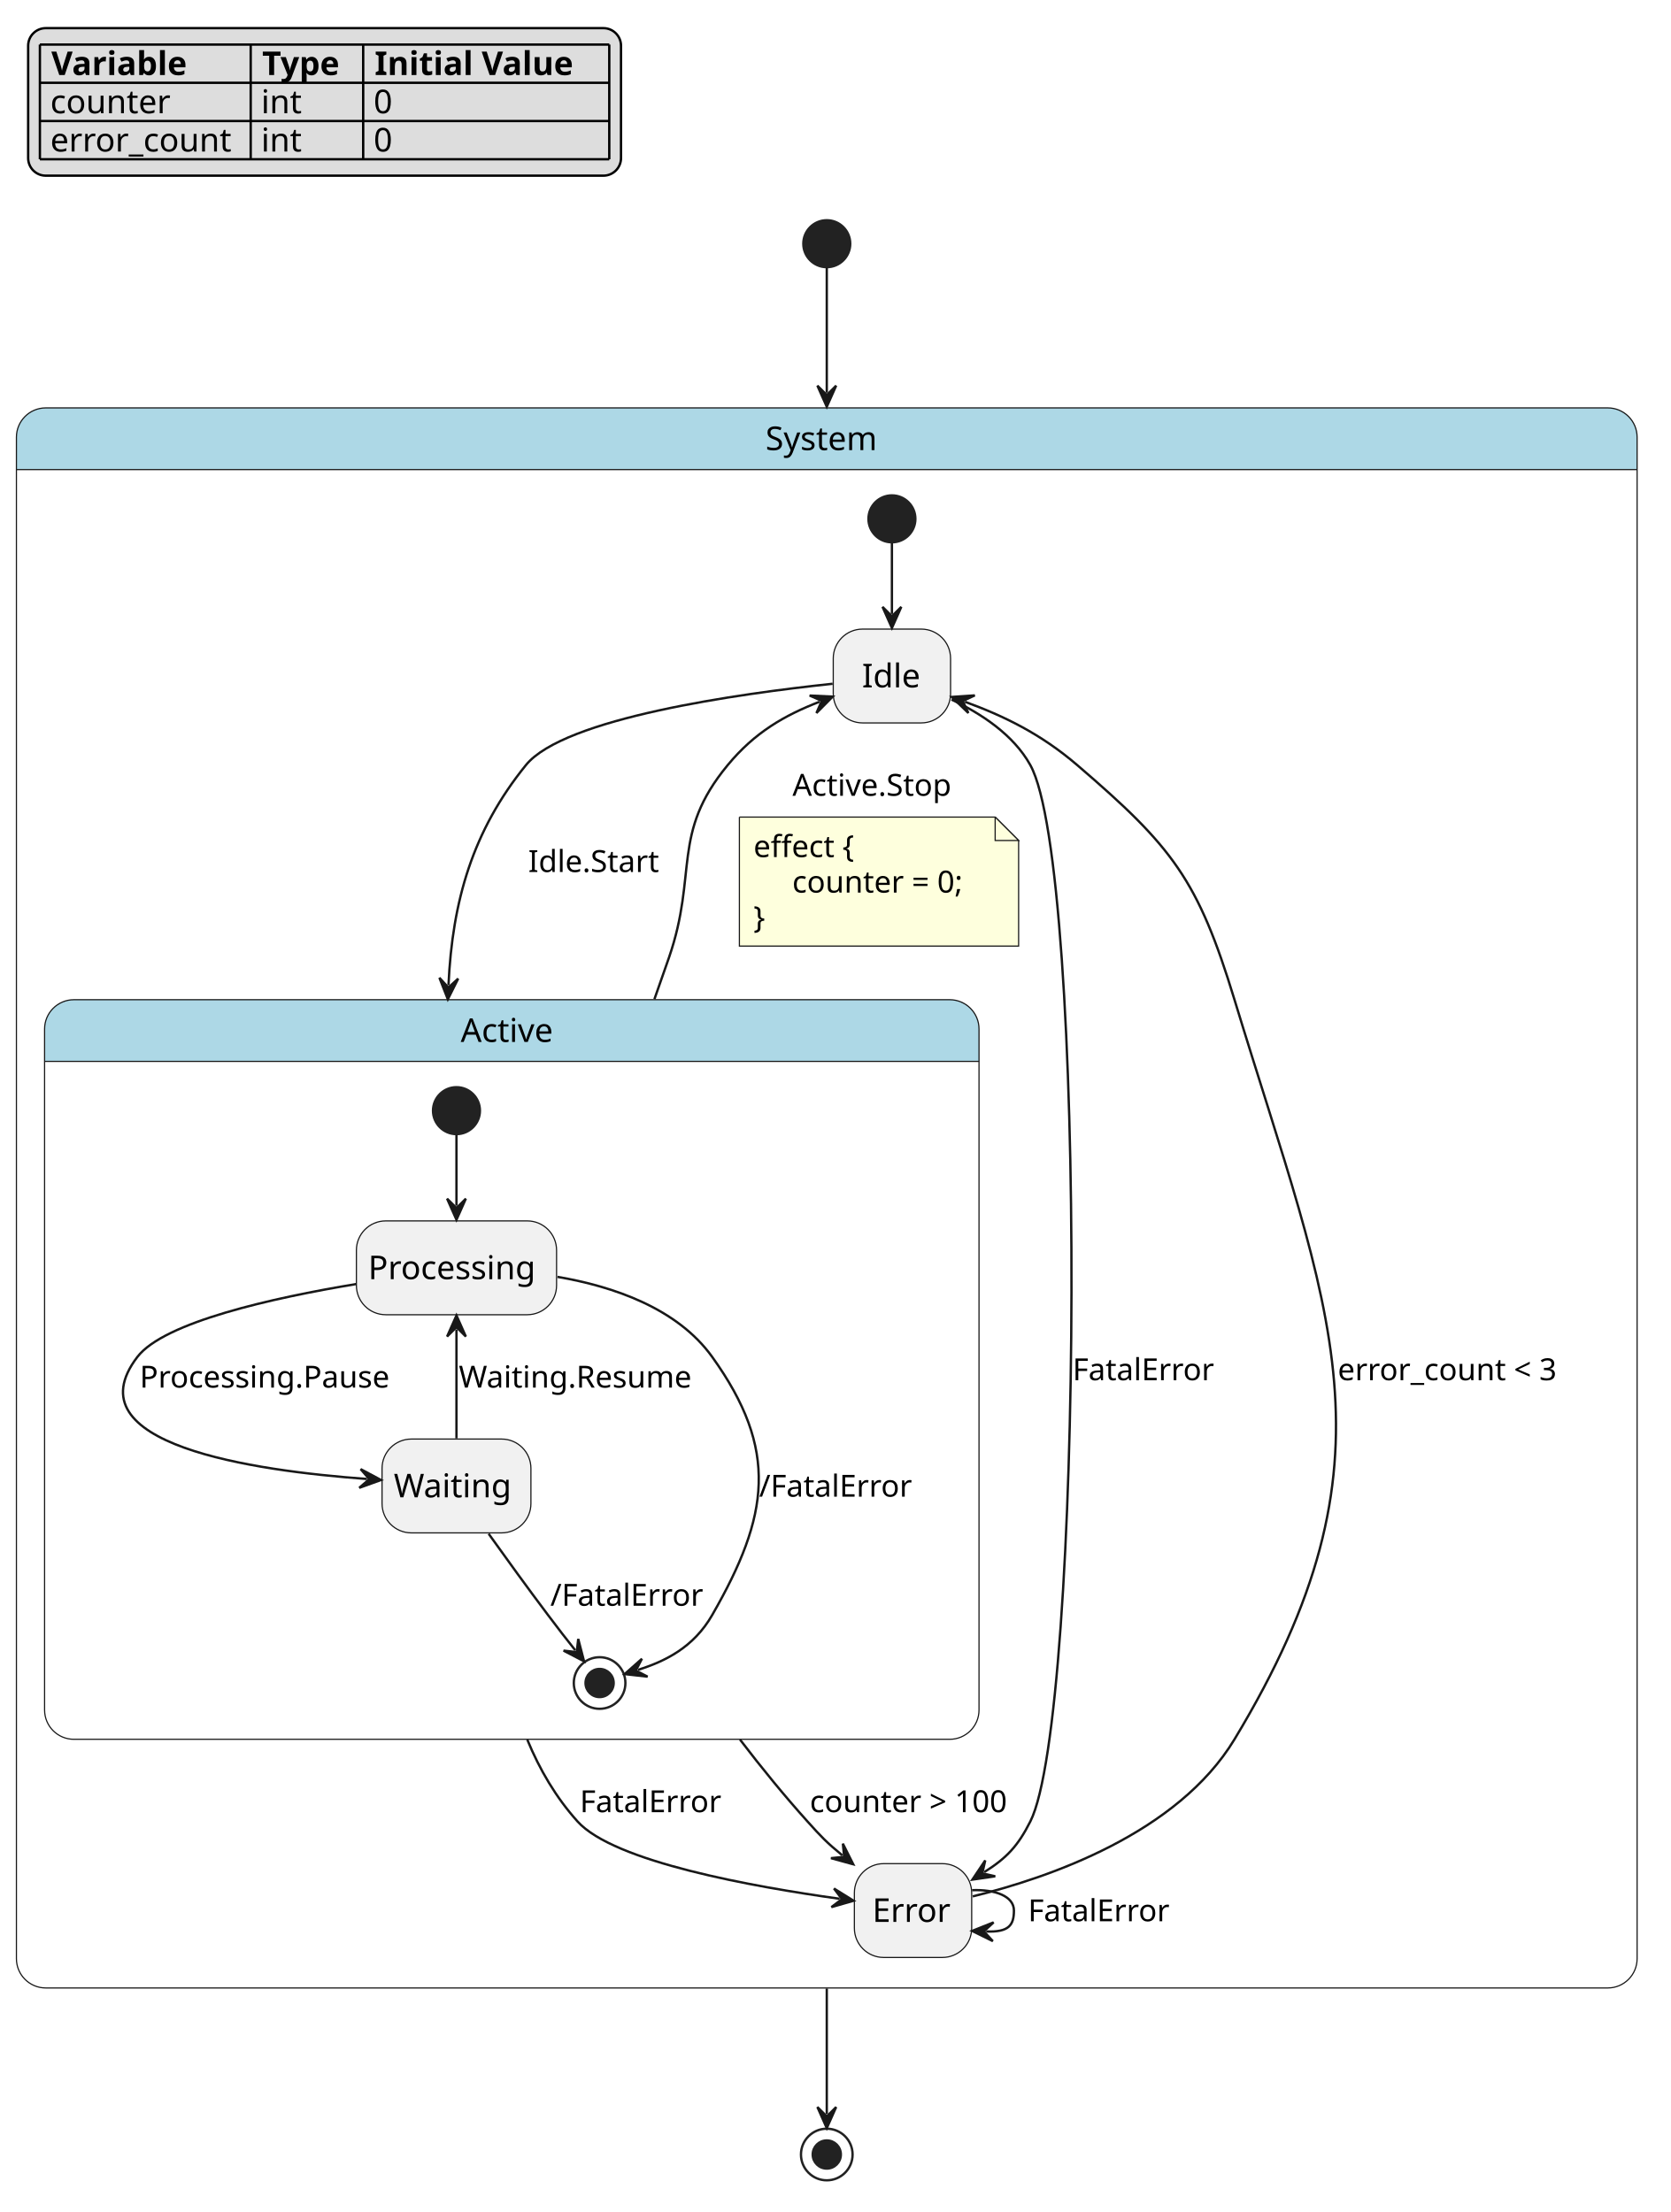
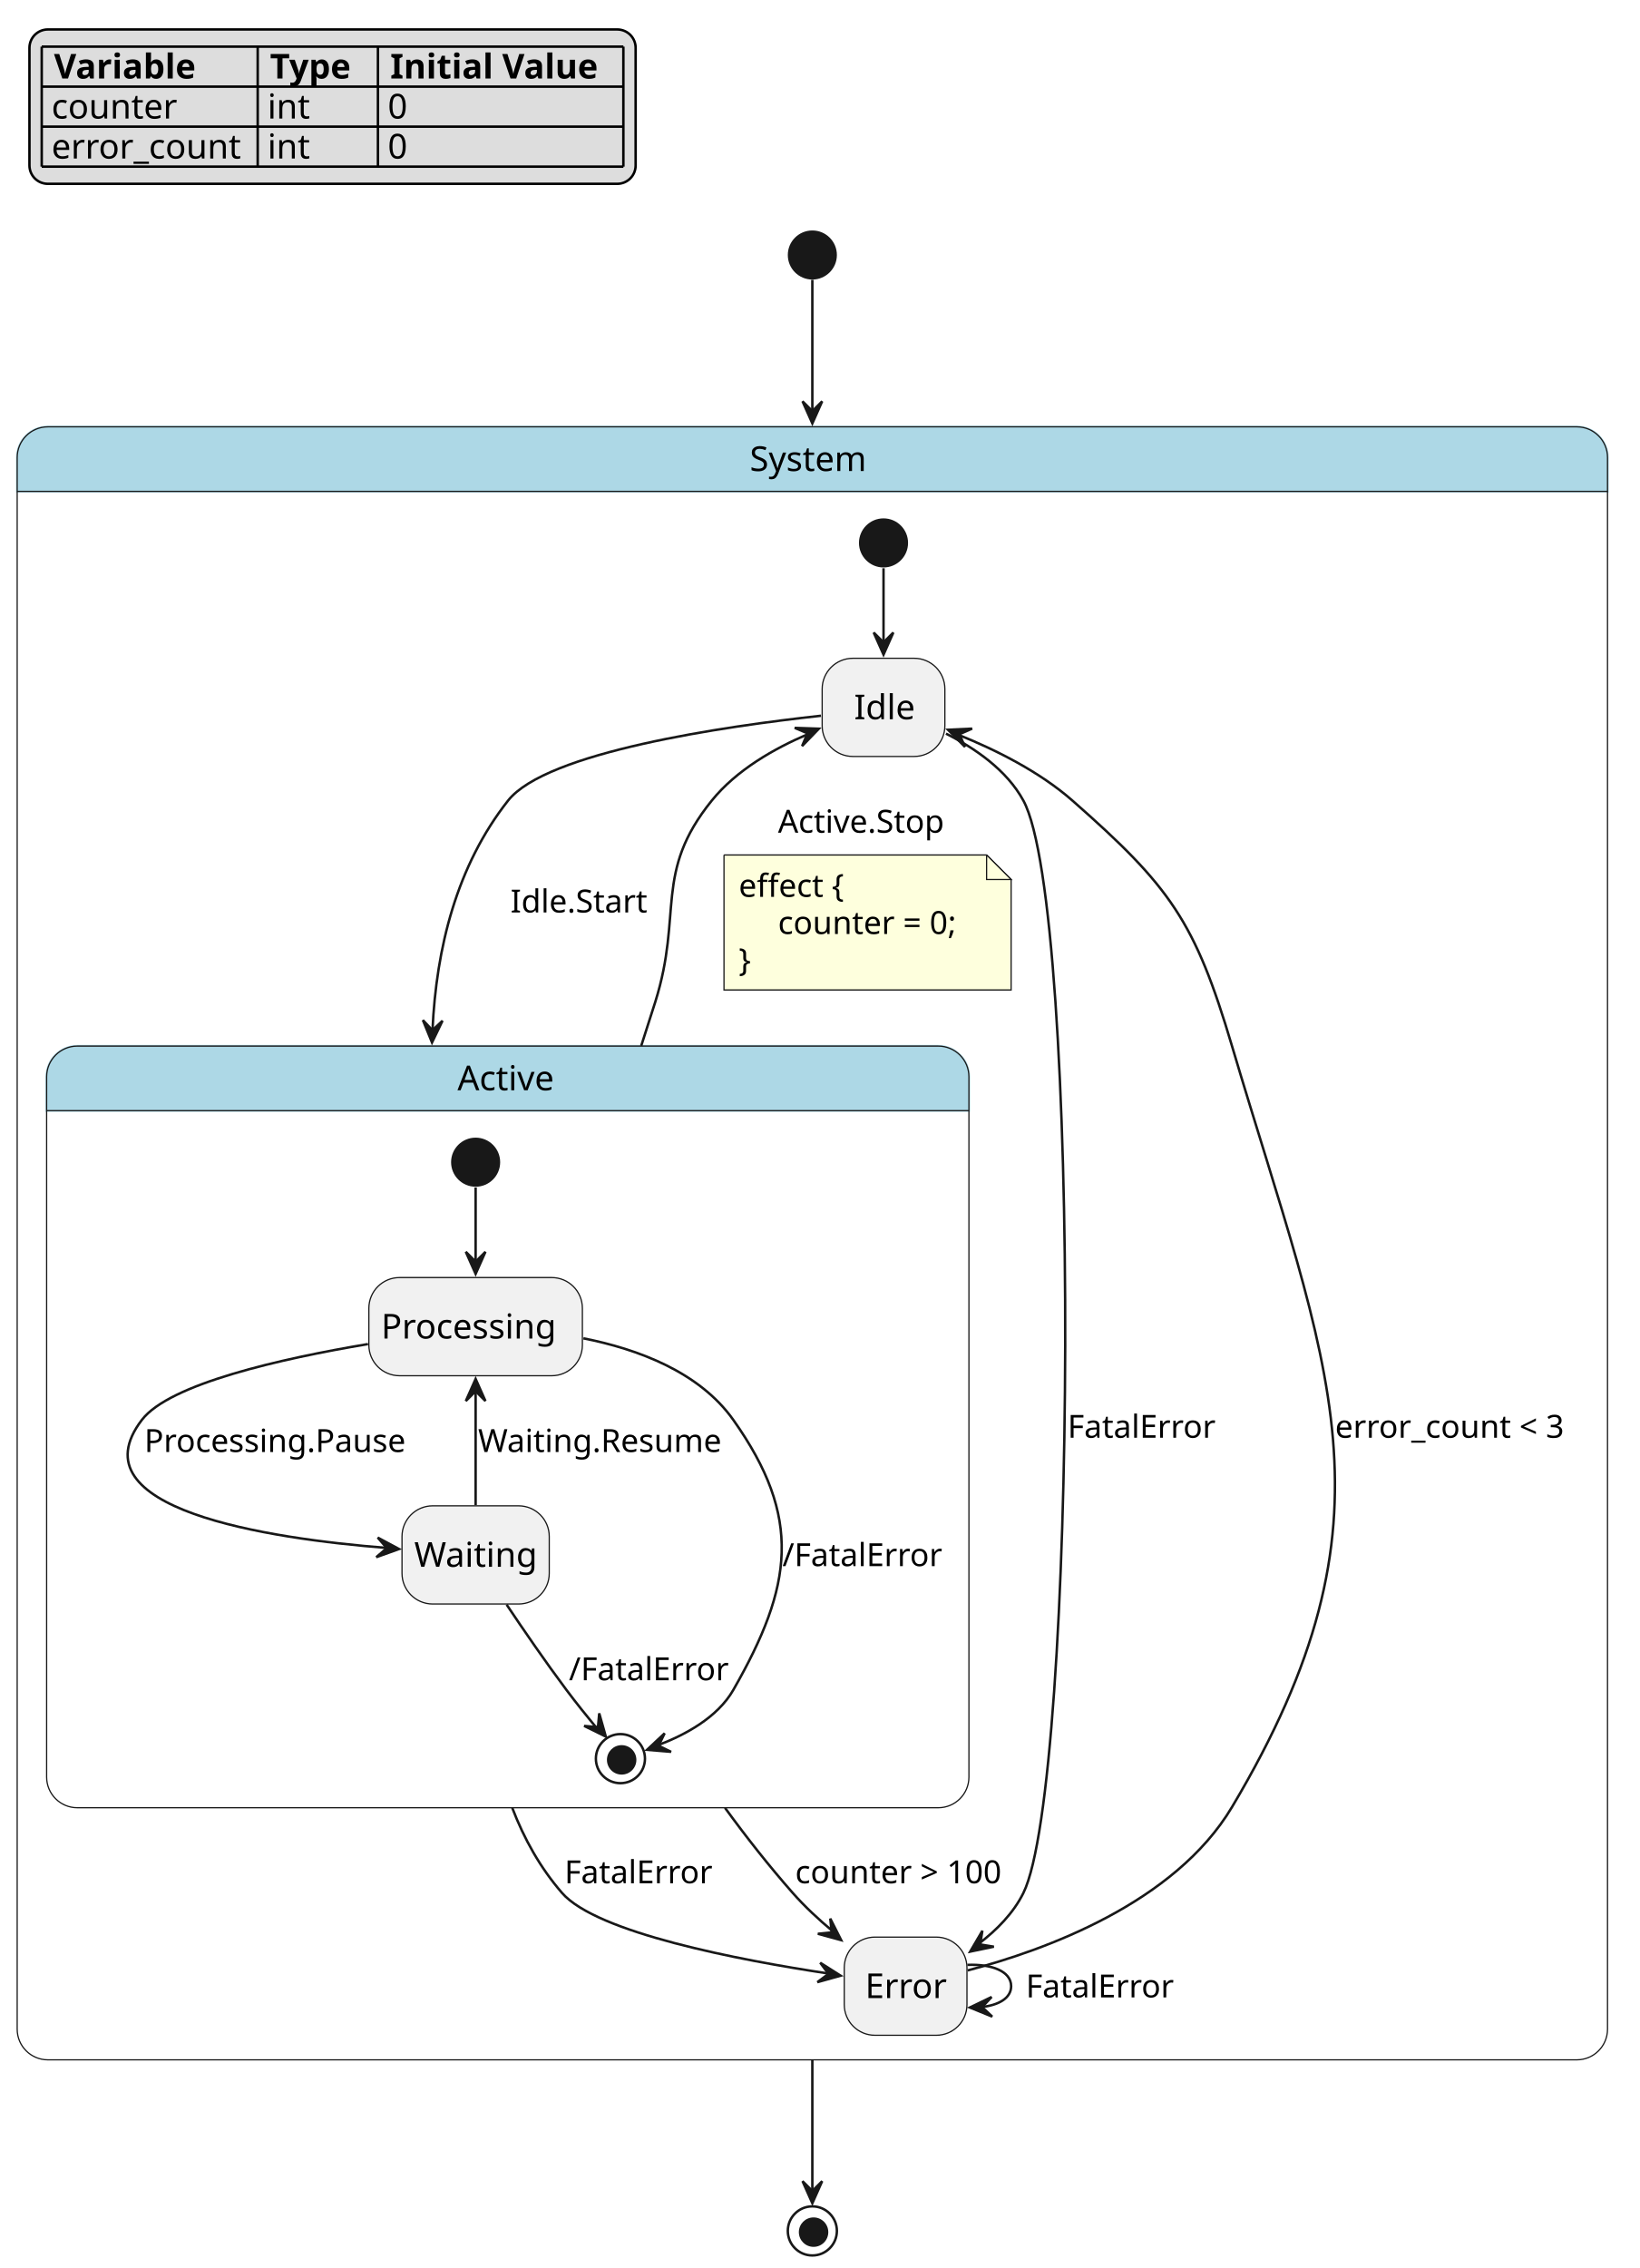
- <svg xmlns="http://www.w3.org/2000/svg" contentStyleType="text/css" data-diagram-type="STATE" height="943px" preserveAspectRatio="none" style="width:712px;height:943px;background:#FFFFFF;" version="1.1" viewBox="0 0 712 943" width="712px" zoomAndPan="magnify">
+ <svg xmlns="http://www.w3.org/2000/svg" contentStyleType="text/css" height="924px" preserveAspectRatio="none" style="width:668px;height:924px;background:#FFFFFF;" version="1.1" viewBox="0 0 668 924" width="668px" zoomAndPan="magnify">
  <defs />
  <g>
-     <g class="legend" data-source-line="10">
-       <rect fill="#DDDDDD" height="62.891" rx="7.5" ry="7.5" style="stroke:#000000;stroke-width:1;" width="252.662" x="12" y="12" />
-       <text fill="#000000" font-family="sans-serif" font-size="14" font-weight="bold" lengthAdjust="spacing" textLength="65.748" x="21.874" y="31.995">Variable</text>
-       <text fill="#000000" font-family="sans-serif" font-size="14" font-weight="bold" lengthAdjust="spacing" textLength="38.192" x="111.719" y="31.995">Type</text>
-       <text fill="#000000" font-family="sans-serif" font-size="14" font-weight="bold" lengthAdjust="spacing" textLength="95.129" x="159.659" y="31.995">Initial Value</text>
-       <text fill="#000000" font-family="sans-serif" font-size="14" lengthAdjust="spacing" textLength="53.867" x="21.45" y="48.292">counter</text>
-       <text fill="#000000" font-family="sans-serif" font-size="14" lengthAdjust="spacing" textLength="18.252" x="111.295" y="48.292">int</text>
-       <text fill="#000000" font-family="sans-serif" font-size="14" lengthAdjust="spacing" textLength="8.907" x="159.235" y="48.292">0</text>
-       <text fill="#000000" font-family="sans-serif" font-size="14" lengthAdjust="spacing" textLength="80.944" x="21.45" y="64.589">error_count</text>
-       <text fill="#000000" font-family="sans-serif" font-size="14" lengthAdjust="spacing" textLength="18.252" x="111.295" y="64.589">int</text>
-       <text fill="#000000" font-family="sans-serif" font-size="14" lengthAdjust="spacing" textLength="8.907" x="159.235" y="64.589">0</text>
-       <line style="stroke:#000000;stroke-width:1;" x1="17" x2="259.662" y1="19" y2="19" />
-       <line style="stroke:#000000;stroke-width:1;" x1="17" x2="259.662" y1="35.297" y2="35.297" />
-       <line style="stroke:#000000;stroke-width:1;" x1="17" x2="259.662" y1="51.594" y2="51.594" />
-       <line style="stroke:#000000;stroke-width:1;" x1="17" x2="259.662" y1="67.891" y2="67.891" />
-       <line style="stroke:#000000;stroke-width:1;" x1="17" x2="17" y1="19" y2="67.891" />
-       <line style="stroke:#000000;stroke-width:1;" x1="106.845" x2="106.845" y1="19" y2="67.891" />
-       <line style="stroke:#000000;stroke-width:1;" x1="154.785" x2="154.785" y1="19" y2="67.891" />
-       <line style="stroke:#000000;stroke-width:1;" x1="259.662" x2="259.662" y1="19" y2="67.891" />
+     <rect fill="#DDDDDD" height="62.891" id="_legend" rx="7.5" ry="7.5" style="stroke:#000000;stroke-width:1.0;" width="247" x="12" y="12" />
+     <text fill="#000000" font-family="sans-serif" font-size="14" font-weight="bold" lengthAdjust="spacing" textLength="64" x="22" y="31.995">Variable</text>
+     <text fill="#000000" font-family="sans-serif" font-size="14" font-weight="bold" lengthAdjust="spacing" textLength="39" x="110" y="31.995">Type</text>
+     <text fill="#000000" font-family="sans-serif" font-size="14" font-weight="bold" lengthAdjust="spacing" textLength="90" x="159" y="31.995">Initial Value</text>
+     <text fill="#000000" font-family="sans-serif" font-size="14" lengthAdjust="spacing" textLength="54" x="21" y="48.292">counter</text>
+     <text fill="#000000" font-family="sans-serif" font-size="14" lengthAdjust="spacing" textLength="17" x="109" y="48.292">int</text>
+     <text fill="#000000" font-family="sans-serif" font-size="14" lengthAdjust="spacing" textLength="9" x="158" y="48.292">0</text>
+     <text fill="#000000" font-family="sans-serif" font-size="14" lengthAdjust="spacing" textLength="80" x="21" y="64.589">error_count</text>
+     <text fill="#000000" font-family="sans-serif" font-size="14" lengthAdjust="spacing" textLength="17" x="109" y="64.589">int</text>
+     <text fill="#000000" font-family="sans-serif" font-size="14" lengthAdjust="spacing" textLength="9" x="158" y="64.589">0</text>
+     <line style="stroke:#000000;stroke-width:1.0;" x1="17" x2="254" y1="19" y2="19" />
+     <line style="stroke:#000000;stroke-width:1.0;" x1="17" x2="254" y1="35.297" y2="35.297" />
+     <line style="stroke:#000000;stroke-width:1.0;" x1="17" x2="254" y1="51.594" y2="51.594" />
+     <line style="stroke:#000000;stroke-width:1.0;" x1="17" x2="254" y1="67.891" y2="67.891" />
+     <line style="stroke:#000000;stroke-width:1.0;" x1="17" x2="17" y1="19" y2="67.891" />
+     <line style="stroke:#000000;stroke-width:1.0;" x1="105" x2="105" y1="19" y2="67.891" />
+     <line style="stroke:#000000;stroke-width:1.0;" x1="154" x2="154" y1="19" y2="67.891" />
+     <line style="stroke:#000000;stroke-width:1.0;" x1="254" x2="254" y1="19" y2="67.891" />
+     <path d="M19.5,173.891 L642.5,173.891 A12.5,12.5 0 0 1 655,186.391 L655,200.188 L7,200.188 L7,186.391 A12.5,12.5 0 0 1 19.5,173.891 " fill="#ADD8E6" style="stroke:#ADD8E6;stroke-width:1.0;" />
+     <rect fill="none" height="665.297" rx="12.5" ry="12.5" style="stroke:#181818;stroke-width:0.5;" width="648" x="7" y="173.891" />
+     <line style="stroke:#181818;stroke-width:0.5;" x1="7" x2="655" y1="200.188" y2="200.188" />
+     <text fill="#000000" font-family="sans-serif" font-size="14" lengthAdjust="spacing" textLength="51" x="305.5" y="191.886">System</text>
+     <rect fill="#F1F1F1" height="40" rx="12.5" ry="12.5" style="stroke:#181818;stroke-width:0.5;" width="50" x="335" y="268.188" />
+     <text fill="#000000" font-family="sans-serif" font-size="14" lengthAdjust="spacing" textLength="24" x="348" y="293.034">Idle</text>
+     <path d="M31.5,426.188 L382.3,426.188 A12.5,12.5 0 0 1 394.8,438.688 L394.8,452.484 L19,452.484 L19,438.688 A12.5,12.5 0 0 1 31.5,426.188 " fill="#ADD8E6" style="stroke:#ADD8E6;stroke-width:1.0;" />
+     <rect fill="none" height="310.297" rx="12.5" ry="12.5" style="stroke:#181818;stroke-width:0.5;" width="375.8" x="19" y="426.188" />
+     <line style="stroke:#181818;stroke-width:0.5;" x1="19" x2="394.8" y1="452.484" y2="452.484" />
+     <text fill="#000000" font-family="sans-serif" font-size="14" lengthAdjust="spacing" textLength="41" x="186.4" y="444.183">Active</text>
+     <rect fill="#F1F1F1" height="40" rx="12.5" ry="12.5" style="stroke:#181818;stroke-width:0.5;" width="87" x="150.3" y="520.484" />
+     <text fill="#000000" font-family="sans-serif" font-size="14" lengthAdjust="spacing" textLength="77" x="155.3" y="545.331">Processing</text>
+     <rect fill="#F1F1F1" height="40" rx="12.5" ry="12.5" style="stroke:#181818;stroke-width:0.5;" width="60" x="163.8" y="613.484" />
+     <text fill="#000000" font-family="sans-serif" font-size="14" lengthAdjust="spacing" textLength="50" x="168.8" y="638.331">Waiting</text>
+     <ellipse cx="252.8" cy="716.484" fill="none" rx="10" ry="10" style="stroke:#181818;stroke-width:1.0;" />
+     <ellipse cx="253.3" cy="716.984" fill="#181818" rx="6" ry="6" style="stroke:none;stroke-width:1.0;" />
+     <ellipse cx="193.8" cy="473.484" fill="#181818" rx="10" ry="10" style="stroke:none;stroke-width:1.0;" />
+     <g id="link_system__active__processing_*end*system__active">
+       <path d="M237.71,545.244 C259.88,549.634 284.95,558.924 298.8,578.484 C327.05,618.384 323.09,646.054 298.8,688.484 C292.28,699.874 278.87,706.934 268.21,710.954 " fill="none" id="system__active__processing-to-*end*system__active" style="stroke:#181818;stroke-width:1.0;" />
+       <polygon fill="#181818" points="263.63,712.894,273.445,713.71,268.351,711.249,270.812,706.155,263.63,712.894" style="stroke:#181818;stroke-width:1.0;" />
+       <text fill="#000000" font-family="sans-serif" font-size="13" lengthAdjust="spacing" textLength="66" x="318.8" y="638.051">/FatalError</text>
    </g>
-     <path d="M19.5,173.891 L685.211,173.891 A12.5,12.5 0 0 1 697.711,186.391 L697.711,200.188 L7,200.188 L7,186.391 A12.5,12.5 0 0 1 19.5,173.891" fill="#ADD8E6" />
-     <rect fill="none" height="673.597" rx="12.5" ry="12.5" style="stroke:#181818;stroke-width:0.5;" width="690.711" x="7" y="173.891" />
-     <line style="stroke:#181818;stroke-width:0.5;" x1="7" x2="697.711" y1="200.188" y2="200.188" />
-     <text fill="#000000" font-family="sans-serif" font-size="14" lengthAdjust="spacing" textLength="52.206" x="326.252" y="191.886">System</text>
-     <rect fill="#F1F1F1" height="40" rx="12.5" ry="12.5" style="stroke:#181818;stroke-width:0.5;" width="50" x="355.12" y="268.188" />
-     <text fill="#000000" font-family="sans-serif" font-size="14" lengthAdjust="spacing" textLength="25.519" x="367.361" y="293.034">Idle</text>
-     <path d="M31.5,426.188 L404.741,426.188 A12.5,12.5 0 0 1 417.241,438.688 L417.241,452.484 L19,452.484 L19,438.688 A12.5,12.5 0 0 1 31.5,426.188" fill="#ADD8E6" />
-     <rect fill="none" height="315.297" rx="12.5" ry="12.5" style="stroke:#181818;stroke-width:0.5;" width="398.241" x="19" y="426.188" />
-     <line style="stroke:#181818;stroke-width:0.5;" x1="19" x2="417.241" y1="452.484" y2="452.484" />
-     <text fill="#000000" font-family="sans-serif" font-size="14" lengthAdjust="spacing" textLength="43.552" x="196.345" y="444.183">Active</text>
-     <rect fill="#F1F1F1" height="40" rx="12.5" ry="12.5" style="stroke:#181818;stroke-width:0.5;" width="85.311" x="151.89" y="520.484" />
-     <text fill="#000000" font-family="sans-serif" font-size="14" lengthAdjust="spacing" textLength="75.311" x="156.89" y="545.331">Processing</text>
-     <rect fill="#F1F1F1" height="40" rx="12.5" ry="12.5" style="stroke:#181818;stroke-width:0.5;" width="63.45" x="162.82" y="613.484" />
-     <text fill="#000000" font-family="sans-serif" font-size="14" lengthAdjust="spacing" textLength="53.45" x="167.82" y="638.331">Waiting</text>
-     <g class="end_entity" data-qualified-name="system.system__active..end.system__active" data-source-line="21" id="ent0002">
-       <ellipse cx="255.54" cy="717.484" fill="none" rx="11" ry="11" style="stroke:#222222;stroke-width:1;" />
-       <ellipse cx="255.54" cy="717.484" fill="#222222" rx="6" ry="6" style="stroke:#222222;stroke-width:1;" />
+     <g id="link_system__active__waiting_*end*system__active">
+       <path d="M206.43,653.744 C213.41,664.174 222.36,677.204 230.8,688.484 C234.71,693.714 239.24,699.334 243.16,704.094 " fill="none" id="system__active__waiting-to-*end*system__active" style="stroke:#181818;stroke-width:1.0;" />
+       <polygon fill="#181818" points="246.85,707.504,244.165,698.029,243.65,703.662,238.017,703.148,246.85,707.504" style="stroke:#181818;stroke-width:1.0;" />
+       <text fill="#000000" font-family="sans-serif" font-size="13" lengthAdjust="spacing" textLength="66" x="231.8" y="684.551">/FatalError</text>
    </g>
-     <g class="start_entity" data-qualified-name="system.system__active..start.system__active" data-source-line="23" id="ent0005">
-       <ellipse cx="194.54" cy="473.484" fill="#222222" rx="10" ry="10" style="stroke:#222222;stroke-width:1;" />
+     <g id="link_*start*system__active_system__active__processing">
+       <path d="M193.8,483.794 C193.8,491.734 193.8,503.524 193.8,514.214 " fill="none" id="*start*system__active-to-system__active__processing" style="stroke:#181818;stroke-width:1.0;" />
+       <polygon fill="#181818" points="193.8,519.004,197.8,510.004,193.8,514.004,189.8,510.004,193.8,519.004" style="stroke:#181818;stroke-width:1.0;" />
    </g>
-     <g class="link" data-entity-1="ent0005" data-entity-2="ent0002" data-link-type="dependency" data-source-line="21" id="lnk3">
-       <path d="M237.59,544.344 C261.18,548.374 288.59,557.614 303.54,578.484 C332.02,618.224 327.89,646.094 303.54,688.484 C295.57,702.374 283.469,708.211 271.929,711.87" fill="none" id="system__active__processing-to-*end*system__active" style="stroke:#181818;stroke-width:1;" />
-       <polygon fill="#181818" points="266.21,713.684,275.998,714.776,270.976,712.173,273.58,707.151,266.21,713.684" style="stroke:#181818;stroke-width:1;" />
-       <text fill="#000000" font-family="sans-serif" font-size="13" lengthAdjust="spacing" textLength="68.701" x="323.54" y="638.051">/FatalError</text>
+     <g id="link_system__active__processing_system__active__waiting">
+       <path d="M149.94,547.584 C114.62,553.504 69.05,563.754 57.8,578.484 C30,614.854 108.7,626.774 157.76,630.654 " fill="none" id="system__active__processing-to-system__active__waiting" style="stroke:#181818;stroke-width:1.0;" />
+       <polygon fill="#181818" points="162.59,631.084,153.912,626.427,157.604,630.713,153.318,634.405,162.59,631.084" style="stroke:#181818;stroke-width:1.0;" />
+       <text fill="#000000" font-family="sans-serif" font-size="13" lengthAdjust="spacing" textLength="112" x="58.8" y="591.551">Processing.Pause</text>
    </g>
-     <g class="link" data-entity-1="ent0006" data-entity-2="ent0002" data-link-type="dependency" data-source-line="22" id="lnk4">
-       <path d="M208.25,653.864 C215.65,664.214 224.98,677.124 233.54,688.484 C238.6,695.194 240.763,697.99 245.173,703.53" fill="none" id="system__active__waiting-to-*end*system__active" style="stroke:#181818;stroke-width:1;" />
-       <polygon fill="#181818" points="248.91,708.224,246.434,698.692,245.796,704.312,240.175,703.674,248.91,708.224" style="stroke:#181818;stroke-width:1;" />
-       <text fill="#000000" font-family="sans-serif" font-size="13" lengthAdjust="spacing" textLength="68.701" x="234.54" y="684.551">/FatalError</text>
+     <g id="link_system__active__waiting_system__active__processing">
+       <path d="M193.8,613.214 C193.8,599.584 193.8,581.194 193.8,566.444 " fill="none" id="system__active__waiting-to-system__active__processing" style="stroke:#181818;stroke-width:1.0;" />
+       <polygon fill="#181818" points="193.8,561.784,189.8,570.784,193.8,566.784,197.8,570.784,193.8,561.784" style="stroke:#181818;stroke-width:1.0;" />
+       <text fill="#000000" font-family="sans-serif" font-size="13" lengthAdjust="spacing" textLength="102" x="194.8" y="591.551">Waiting.Resume</text>
    </g>
-     <g class="link" data-entity-1="ent0005" data-entity-2="ent0005" data-link-type="dependency" data-source-line="23" id="lnk6">
-       <path d="M194.54,483.794 C194.54,493.204 194.54,502.024 194.54,514.004" fill="none" id="*start*system__active-to-system__active__processing" style="stroke:#181818;stroke-width:1;" />
-       <polygon fill="#181818" points="194.54,520.004,198.54,511.004,194.54,515.004,190.54,511.004,194.54,520.004" style="stroke:#181818;stroke-width:1;" />
+     <rect fill="#F1F1F1" height="40" rx="12.5" ry="12.5" style="stroke:#181818;stroke-width:0.5;" width="50" x="344" y="789.188" />
+     <text fill="#000000" font-family="sans-serif" font-size="14" lengthAdjust="spacing" textLength="33" x="352.5" y="814.034">Error</text>
+     <ellipse cx="360" cy="221.188" fill="#181818" rx="10" ry="10" style="stroke:none;stroke-width:1.0;" />
+     <g id="link_system__idle_system__error">
+       <path d="M385.45,298.887 C397.3,304.837 410.24,313.748 417,326.188 C440.6,369.637 438.82,726.817 417,771.188 C412.96,779.398 406.13,786.298 398.87,791.837 " fill="none" id="system__idle-to-system__error" style="stroke:#181818;stroke-width:1.0;" />
+       <polygon fill="#181818" points="395.31,795.097,404.953,793.096,399.371,792.181,400.286,786.598,395.31,795.097" style="stroke:#181818;stroke-width:1.0;" />
+       <text fill="#000000" font-family="sans-serif" font-size="13" lengthAdjust="spacing" textLength="62" x="435" y="585.754">FatalError</text>
    </g>
-     <g class="link" data-entity-1="ent0005" data-entity-2="ent0006" data-link-type="dependency" data-source-line="24" id="lnk7">
-       <path d="M151.73,547.414 C116.27,553.304 69.91,563.614 58.54,578.484 C30,615.824 107.756,626.958 156.396,630.508" fill="none" id="system__active__processing-to-system__active__waiting" style="stroke:#181818;stroke-width:1;" />
-       <polygon fill="#181818" points="162.38,630.944,153.695,626.3,157.393,630.58,153.113,634.279,162.38,630.944" style="stroke:#181818;stroke-width:1;" />
-       <text fill="#000000" font-family="sans-serif" font-size="13" lengthAdjust="spacing" textLength="112.88" x="59.54" y="591.551">Processing.Pause</text>
+     <g id="link_system__active_system__error">
+       <path d="M208.72,736.538 C213.54,749.148 220.13,760.957 229,771.188 C243.11,787.457 301.04,798.528 337.82,804.067 " fill="none" id="system__active-to-system__error" style="stroke:#181818;stroke-width:1.0;" />
+       <polygon fill="#181818" points="342.53,804.908,334.209,799.638,337.583,804.178,333.043,807.552,342.53,804.908" style="stroke:#181818;stroke-width:1.0;" />
+       <text fill="#000000" font-family="sans-serif" font-size="13" lengthAdjust="spacing" textLength="62" x="230" y="767.254">FatalError</text>
    </g>
-     <g class="link" data-entity-1="ent0006" data-entity-2="ent0005" data-link-type="dependency" data-source-line="25" id="lnk8">
-       <path d="M194.54,613.214 C194.54,597.774 194.54,582.224 194.54,566.784" fill="none" id="system__active__waiting-to-system__active__processing" style="stroke:#181818;stroke-width:1;" />
-       <polygon fill="#181818" points="194.54,560.784,190.54,569.784,194.54,565.784,198.54,569.784,194.54,560.784" style="stroke:#181818;stroke-width:1;" />
-       <text fill="#000000" font-family="sans-serif" font-size="13" lengthAdjust="spacing" textLength="106.469" x="195.54" y="591.551">Waiting.Resume</text>
+     <g id="link_system__error_system__error">
+       <path d="M394.18,800.508 C403.91,800.117 412,803.008 412,809.188 C412,814.107 406.86,816.947 399.85,817.697 " fill="none" id="system__error-to-system__error" style="stroke:#181818;stroke-width:1.0;" />
+       <polygon fill="#181818" points="395.18,817.867,404.301,821.583,400.178,817.71,404.05,813.587,395.18,817.867" style="stroke:#181818;stroke-width:1.0;" />
+       <text fill="#000000" font-family="sans-serif" font-size="13" lengthAdjust="spacing" textLength="62" x="418" y="813.754">FatalError</text>
    </g>
-     <rect fill="#F1F1F1" height="40" rx="12.5" ry="12.5" style="stroke:#181818;stroke-width:0.5;" width="50" x="364.12" y="794.487" />
-     <text fill="#000000" font-family="sans-serif" font-size="14" lengthAdjust="spacing" textLength="34.679" x="371.781" y="819.334">Error</text>
-     <g class="start_entity" data-qualified-name="system..start.system" data-source-line="31" id="ent0012">
-       <ellipse cx="380.12" cy="221.188" fill="#222222" rx="10" ry="10" style="stroke:#222222;stroke-width:1;" />
+     <g id="link_*start*system_system__idle">
+       <path d="M360,231.498 C360,239.438 360,251.227 360,261.918 " fill="none" id="*start*system-to-system__idle" style="stroke:#181818;stroke-width:1.0;" />
+       <polygon fill="#181818" points="360,266.707,364,257.707,360,261.707,356,257.707,360,266.707" style="stroke:#181818;stroke-width:1.0;" />
    </g>
-     <g class="link" data-entity-1="ent0003" data-entity-2="ent0007" data-link-type="dependency" data-source-line="28" id="lnk9">
-       <path d="M405.52,298.238 C418.02,304.127 431.92,313.178 439.12,326.188 C463.34,369.967 461.64,731.808 439.12,776.487 C433.82,786.997 429.045,792.067 419.485,798.096" fill="none" id="system__idle-to-system__error" style="stroke:#181818;stroke-width:1;" />
-       <polygon fill="#181818" points="414.41,801.298,424.156,799.879,418.639,798.63,419.888,793.113,414.41,801.298" style="stroke:#181818;stroke-width:1;" />
-       <text fill="#000000" font-family="sans-serif" font-size="13" lengthAdjust="spacing" textLength="64.321" x="457.12" y="588.404">FatalError</text>
+     <g id="link_system__idle_system__active">
+       <path d="M334.51,291.598 C295.18,295.908 222.59,306.377 207,326.188 C186.12,352.717 177.73,386.108 176.22,419.868 " fill="none" id="system__idle-to-system__active" style="stroke:#181818;stroke-width:1.0;" />
+       <polygon fill="#181818" points="176.03,424.728,180.311,415.858,176.187,419.73,172.315,415.606,176.03,424.728" style="stroke:#181818;stroke-width:1.0;" />
+       <text fill="#000000" font-family="sans-serif" font-size="13" lengthAdjust="spacing" textLength="58" x="208" y="371.754">Idle.Start</text>
    </g>
-     <g class="link" data-entity-1="ent0004" data-entity-2="ent0007" data-link-type="dependency" data-source-line="29" id="lnk10">
-       <path d="M224.71,741.597 C229.94,754.337 236.91,766.227 246.12,776.487 C261.66,793.808 321.108,804.336 357.848,809.476" fill="none" id="system__active-to-system__error" style="stroke:#181818;stroke-width:1;" />
-       <polygon fill="#181818" points="363.79,810.308,355.431,805.099,358.838,809.615,354.323,813.022,363.79,810.308" style="stroke:#181818;stroke-width:1;" />
-       <text fill="#000000" font-family="sans-serif" font-size="13" lengthAdjust="spacing" textLength="64.321" x="247.12" y="772.554">FatalError</text>
+     <g id="link_system__active_system__idle">
+       <path d="M261.27,426.098 C263.24,420.058 265.15,414.067 267,408.188 C278.35,372.077 266.23,355.647 290,326.188 C300.06,313.717 315.47,304.938 329.27,299.067 " fill="none" id="system__active-to-system__idle" style="stroke:#181818;stroke-width:1.0;" />
+       <polygon fill="#181818" points="333.66,296.877,323.817,296.543,329.025,298.752,326.816,303.959,333.66,296.877" style="stroke:#181818;stroke-width:1.0;" />
+       <text fill="#000000" font-family="sans-serif" font-size="13" lengthAdjust="spacing" textLength="73" x="317" y="339.254">Active.Stop</text>
+       <path d="M295,348.32 L295,403.32 L412,403.32 L412,358.32 L402,348.32 L295,348.32 " fill="#FEFFDD" style="stroke:#181818;stroke-width:0.5;" />
+       <path d="M402,348.32 L402,358.32 L412,358.32 L402,348.32 " fill="#FEFFDD" style="stroke:#181818;stroke-width:0.5;" />
+       <text fill="#000000" font-family="sans-serif" font-size="13" lengthAdjust="spacing" textLength="48" x="301" y="365.387">effect {</text>
+       <text fill="#000000" font-family="sans-serif" font-size="13" lengthAdjust="spacing" textLength="80" x="317" y="380.52">counter = 0;</text>
+       <text fill="#000000" font-family="sans-serif" font-size="13" lengthAdjust="spacing" textLength="8" x="301" y="395.653">}</text>
    </g>
-     <g class="link" data-entity-1="ent0007" data-entity-2="ent0007" data-link-type="dependency" data-source-line="30" id="lnk11">
-       <path d="M414.3,805.808 C424.03,805.418 432.12,808.308 432.12,814.487 C432.12,820.668 430.025,823.798 420.295,823.408" fill="none" id="system__error-to-system__error" style="stroke:#181818;stroke-width:1;" />
-       <polygon fill="#181818" points="414.3,823.168,423.133,827.525,419.296,823.368,423.453,819.531,414.3,823.168" style="stroke:#181818;stroke-width:1;" />
-       <text fill="#000000" font-family="sans-serif" font-size="13" lengthAdjust="spacing" textLength="64.321" x="438.12" y="819.054">FatalError</text>
+     <g id="link_system__active_system__error">
+       <path d="M295.41,736.528 C304.22,748.638 313.46,760.347 323,771.188 C327.86,776.707 333.6,782.038 339.36,786.847 " fill="none" id="system__active-to-system__error-1" style="stroke:#181818;stroke-width:1.0;" />
+       <polygon fill="#181818" points="342.75,790.428,338.303,781.64,338.875,787.268,333.247,787.84,342.75,790.428" style="stroke:#181818;stroke-width:1.0;" />
+       <text fill="#000000" font-family="sans-serif" font-size="13" lengthAdjust="spacing" textLength="92" x="324" y="767.254">counter &gt; 100</text>
    </g>
-     <g class="link" data-entity-1="ent0012" data-entity-2="ent0003" data-link-type="dependency" data-source-line="31" id="lnk13">
-       <path d="M380.12,231.507 C380.12,240.907 380.12,249.727 380.12,261.717" fill="none" id="*start*system-to-system__idle" style="stroke:#181818;stroke-width:1;" />
-       <polygon fill="#181818" points="380.12,267.717,384.12,258.717,380.12,262.717,376.12,258.717,380.12,267.717" style="stroke:#181818;stroke-width:1;" />
+     <g id="link_system__error_system__idle">
+       <path d="M394.27,802.768 C425.88,794.487 478.68,775.327 502,736.188 C572.52,617.827 541.16,558.288 502,426.188 C486.93,375.368 476.81,361.188 437,326.188 C423.61,314.418 405.81,305.538 390.7,299.438 " fill="none" id="system__error-to-system__idle" style="stroke:#181818;stroke-width:1.0;" />
+       <polygon fill="#181818" points="386.27,297.308,393.204,304.302,390.929,299.123,396.108,296.847,386.27,297.308" style="stroke:#181818;stroke-width:1.0;" />
+       <text fill="#000000" font-family="sans-serif" font-size="13" lengthAdjust="spacing" textLength="101" x="544" y="585.754">error_count &lt; 3</text>
    </g>
-     <g class="link" data-entity-1="ent0003" data-entity-2="ent0004" data-link-type="dependency" data-source-line="32" id="lnk14">
-       <path d="M354.84,291.498 C314.98,295.717 240.37,306.127 224.12,326.188 C201.47,354.158 192.785,384.024 191.135,420.014" fill="none" id="system__idle-to-system__active" style="stroke:#181818;stroke-width:1;" />
-       <polygon fill="#181818" points="190.86,426.007,195.268,417.2,191.089,421.013,187.276,416.834,190.86,426.007" style="stroke:#181818;stroke-width:1;" />
-       <text fill="#000000" font-family="sans-serif" font-size="13" lengthAdjust="spacing" textLength="59.585" x="225.12" y="371.754">Idle.Start</text>
+     <ellipse cx="331" cy="103.891" fill="#181818" rx="10" ry="10" style="stroke:none;stroke-width:1.0;" />
+     <ellipse cx="331" cy="908.891" fill="none" rx="10" ry="10" style="stroke:#181818;stroke-width:1.0;" />
+     <ellipse cx="331.5" cy="909.391" fill="#181818" rx="6" ry="6" style="stroke:none;stroke-width:1.0;" />
+     <g id="link_*start*_system">
+       <path d="M331,114.011 C331,124.521 331,143.491 331,167.601 " fill="none" id="*start*-to-system" style="stroke:#181818;stroke-width:1.0;" />
+       <polygon fill="#181818" points="331,172.501,335,163.501,331,167.501,327,163.501,331,172.501" style="stroke:#181818;stroke-width:1.0;" />
    </g>
-     <g class="link" data-entity-1="ent0004" data-entity-2="ent0003" data-link-type="dependency" data-source-line="33" id="lnk15">
-       <path d="M278.91,425.938 C281.04,419.957 283.11,414.027 285.12,408.188 C297.51,372.158 285.86,355.567 310.12,326.188 C321.67,312.197 334.328,304.972 349.298,299.152" fill="none" id="system__active-to-system__idle" style="stroke:#181818;stroke-width:1;" />
-       <polygon fill="#181818" points="354.89,296.978,345.052,296.51,350.23,298.789,347.951,303.967,354.89,296.978" style="stroke:#181818;stroke-width:1;" />
-       <text fill="#000000" font-family="sans-serif" font-size="13" lengthAdjust="spacing" textLength="74.128" x="337.735" y="339.254">Active.Stop</text>
-       <path d="M315.12,348.32 L315.12,403.32 L434.12,403.32 L434.12,358.32 L424.12,348.32 L315.12,348.32" fill="#FEFFDD" style="stroke:#181818;stroke-width:0.5;" />
-       <path d="M424.12,348.32 L424.12,358.32 L434.12,358.32 L424.12,348.32" fill="#FEFFDD" style="stroke:#181818;stroke-width:0.5;" />
-       <text fill="#000000" font-family="sans-serif" font-size="13" lengthAdjust="spacing" textLength="49.797" x="321.12" y="365.387">effect {</text>
-       <text fill="#000000" font-family="sans-serif" font-size="13" lengthAdjust="spacing" textLength="81.828" x="337.649" y="380.52">counter = 0;</text>
-       <text fill="#000000" font-family="sans-serif" font-size="13" lengthAdjust="spacing" textLength="8.271" x="321.12" y="395.653">}</text>
-     </g>
-     <g class="link" data-entity-1="ent0004" data-entity-2="ent0007" data-link-type="dependency" data-source-line="39" id="lnk16">
-       <path d="M315.36,741.577 C324.64,753.737 334.27,765.528 344.12,776.487 C349.93,782.957 352.28,785.453 359,790.963" fill="none" id="system__active-to-system__error-1" style="stroke:#181818;stroke-width:1;" />
-       <polygon fill="#181818" points="363.64,794.768,359.217,785.968,359.774,791.597,354.144,792.154,363.64,794.768" style="stroke:#181818;stroke-width:1;" />
-       <text fill="#000000" font-family="sans-serif" font-size="13" lengthAdjust="spacing" textLength="93.99" x="345.12" y="772.554">counter &gt; 100</text>
-     </g>
-     <g class="link" data-entity-1="ent0007" data-entity-2="ent0003" data-link-type="dependency" data-source-line="40" id="lnk17">
-       <path d="M414.56,808.447 C447.03,800.497 501.88,781.617 526.12,741.487 C598.58,621.548 566.88,560.268 526.12,426.188 C510.56,375.007 499.72,361.027 459.12,326.188 C443.49,312.777 427.805,305.228 411.255,299.178" fill="none" id="system__error-to-system__idle" style="stroke:#181818;stroke-width:1;" />
-       <polygon fill="#181818" points="405.62,297.118,412.7,303.964,410.316,298.834,415.446,296.451,405.62,297.118" style="stroke:#181818;stroke-width:1;" />
-       <text fill="#000000" font-family="sans-serif" font-size="13" lengthAdjust="spacing" textLength="102.591" x="570.12" y="588.404">error_count &lt; 3</text>
-     </g>
-     <g class="start_entity" data-qualified-name=".start." data-source-line="42" id="ent0018">
-       <ellipse cx="352.36" cy="103.891" fill="#222222" rx="10" ry="10" style="stroke:#222222;stroke-width:1;" />
-     </g>
-     <g class="end_entity" data-qualified-name=".end." data-source-line="43" id="ent0020">
-       <ellipse cx="352.36" cy="918.491" fill="none" rx="11" ry="11" style="stroke:#222222;stroke-width:1;" />
-       <ellipse cx="352.36" cy="918.491" fill="#222222" rx="6" ry="6" style="stroke:#222222;stroke-width:1;" />
-     </g>
-     <g class="link" data-entity-1="ent0018" data-entity-2="ent0002" data-link-type="dependency" data-source-line="42" id="lnk19">
-       <path d="M352.36,114.111 C352.36,125.461 352.36,140.591 352.36,167.411" fill="none" id="*start*-to-system" style="stroke:#181818;stroke-width:1;" />
-       <polygon fill="#181818" points="352.36,173.411,356.36,164.411,352.36,168.411,348.36,164.411,352.36,173.411" style="stroke:#181818;stroke-width:1;" />
-     </g>
-     <g class="link" data-entity-1="ent0002" data-entity-2="ent0020" data-link-type="dependency" data-source-line="43" id="lnk21">
-       <path d="M352.36,847.731 C352.36,874.351 352.36,889.491 352.36,901.251" fill="none" id="system-to-*end*" style="stroke:#181818;stroke-width:1;" />
-       <polygon fill="#181818" points="352.36,907.251,356.36,898.251,352.36,902.251,348.36,898.251,352.36,907.251" style="stroke:#181818;stroke-width:1;" />
+     <g id="link_system_*end*">
+       <path d="M331,839.041 C331,861.961 331,880.761 331,892.891 " fill="none" id="system-to-*end*" style="stroke:#181818;stroke-width:1.0;" />
+       <polygon fill="#181818" points="331,897.621,335,888.621,331,892.621,327,888.621,331,897.621" style="stroke:#181818;stroke-width:1.0;" />
    </g>
  </g>
</svg>
